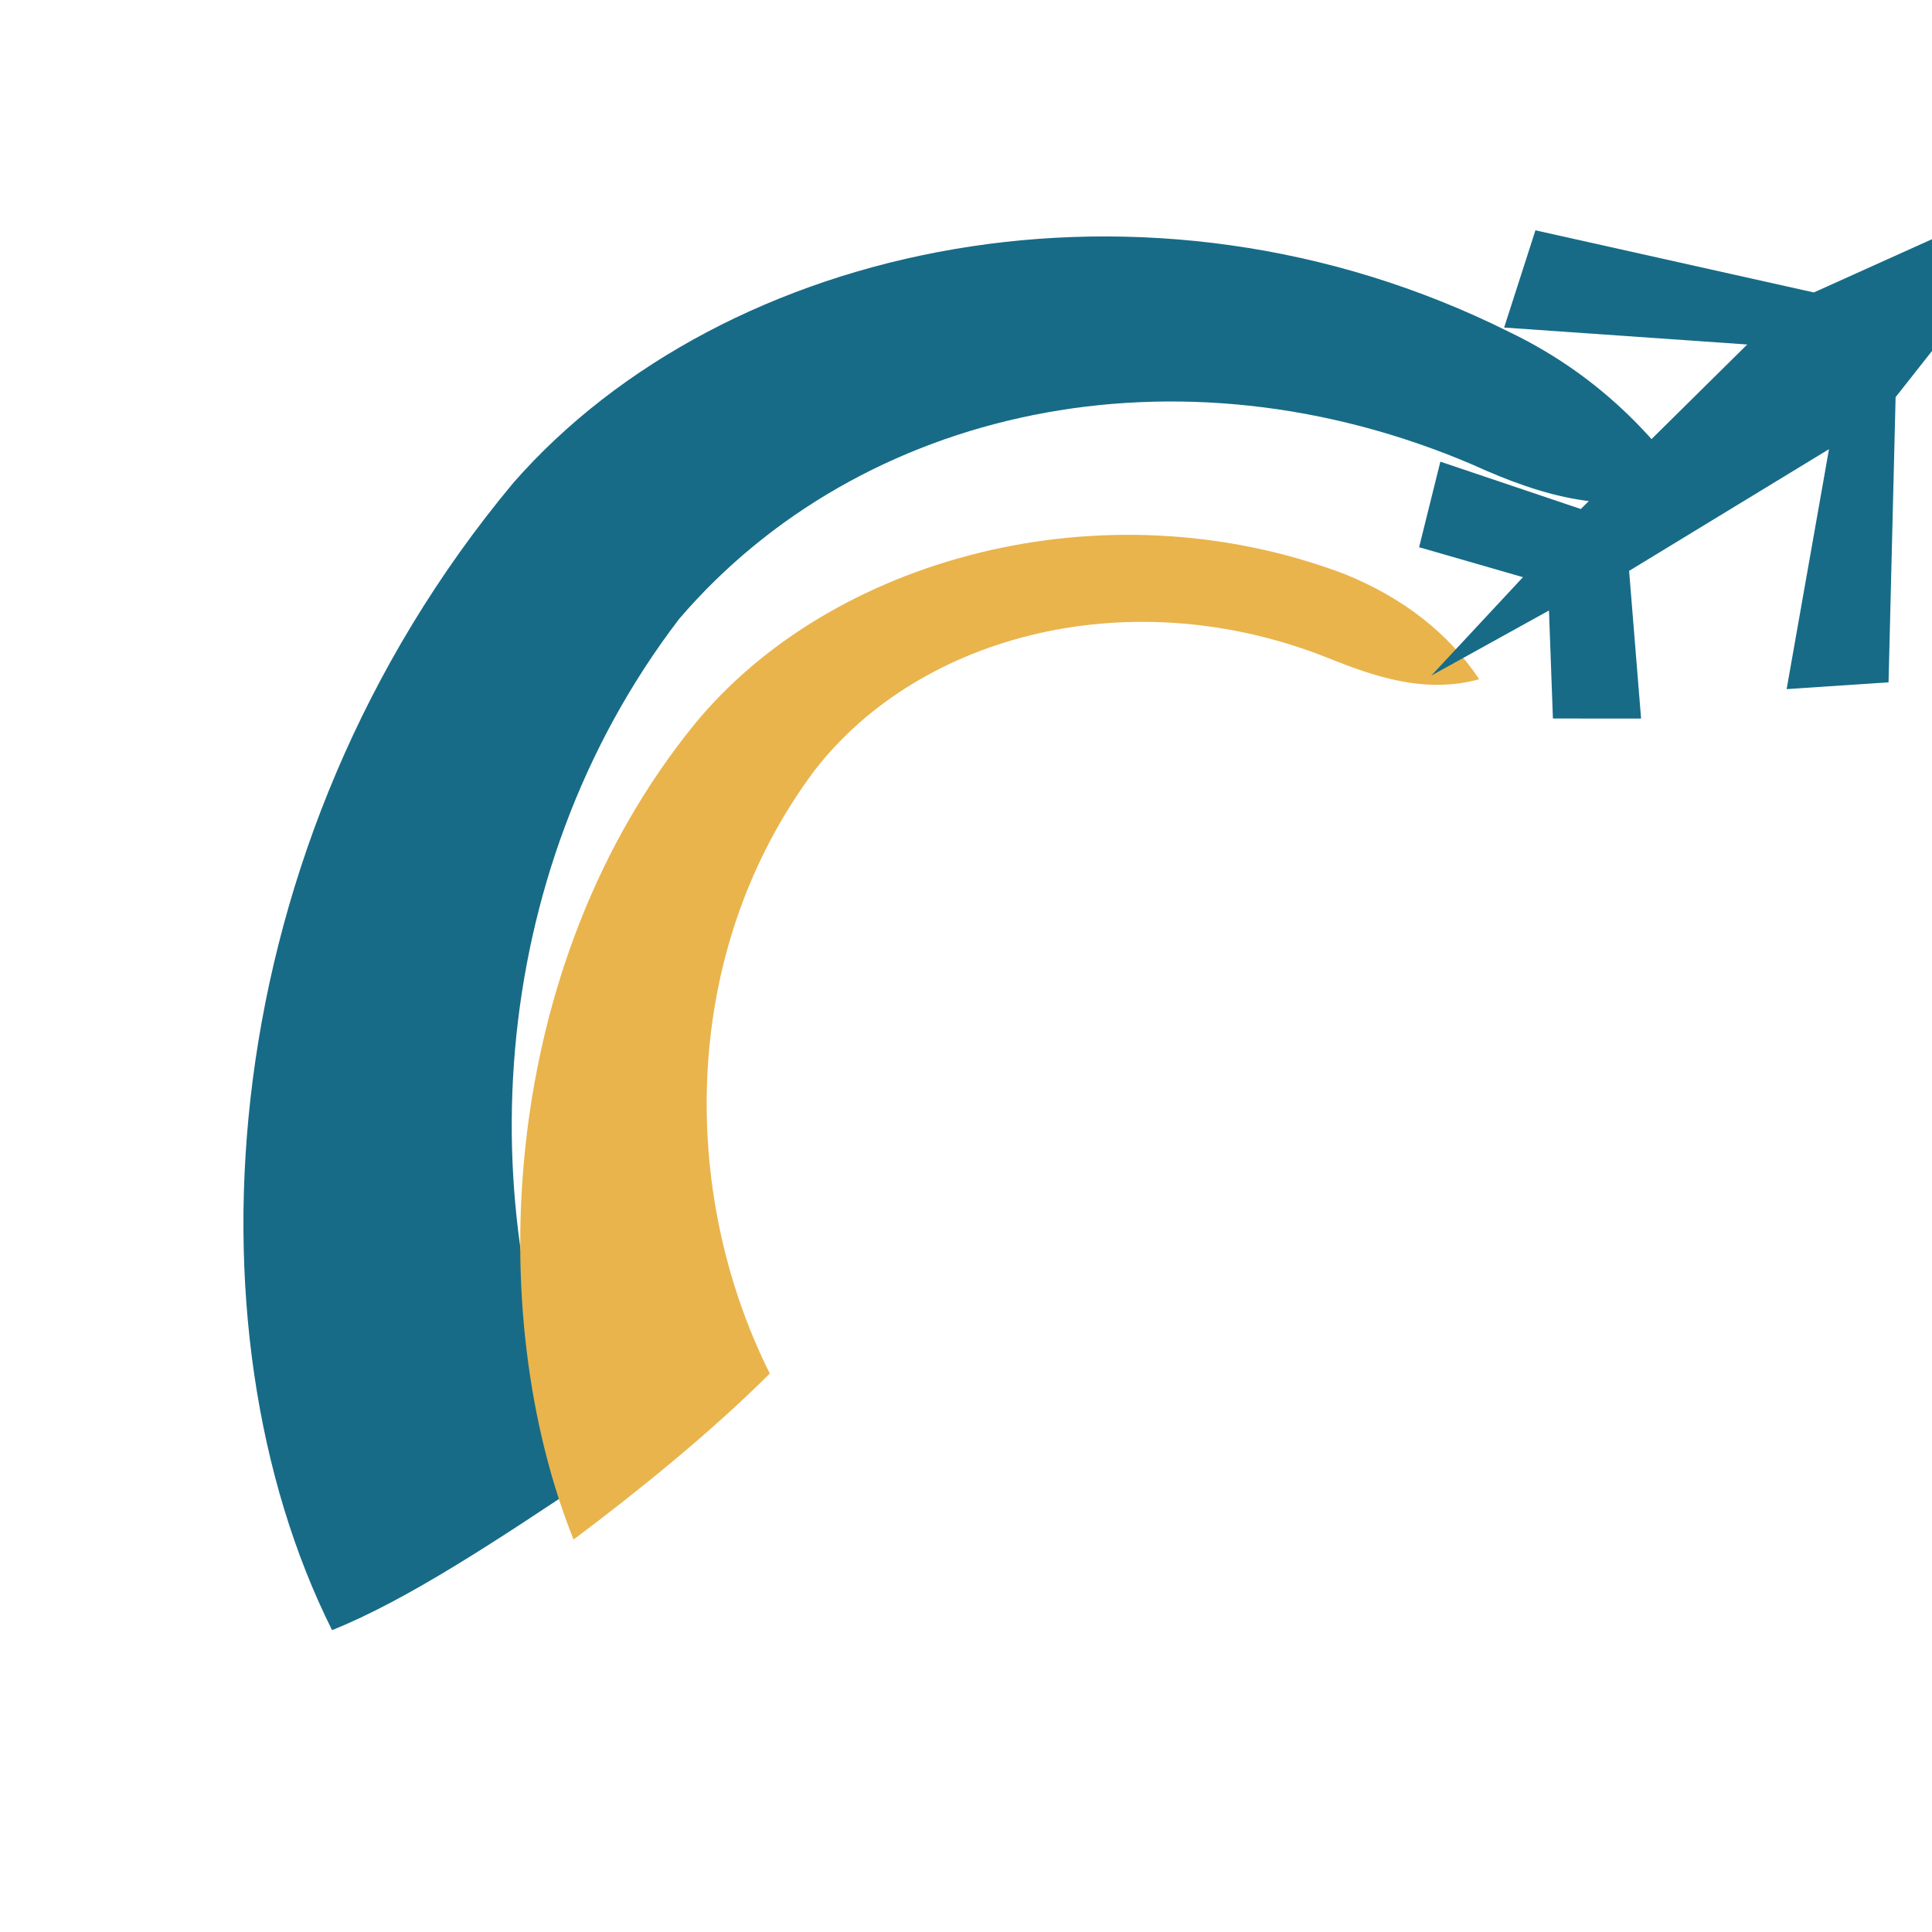
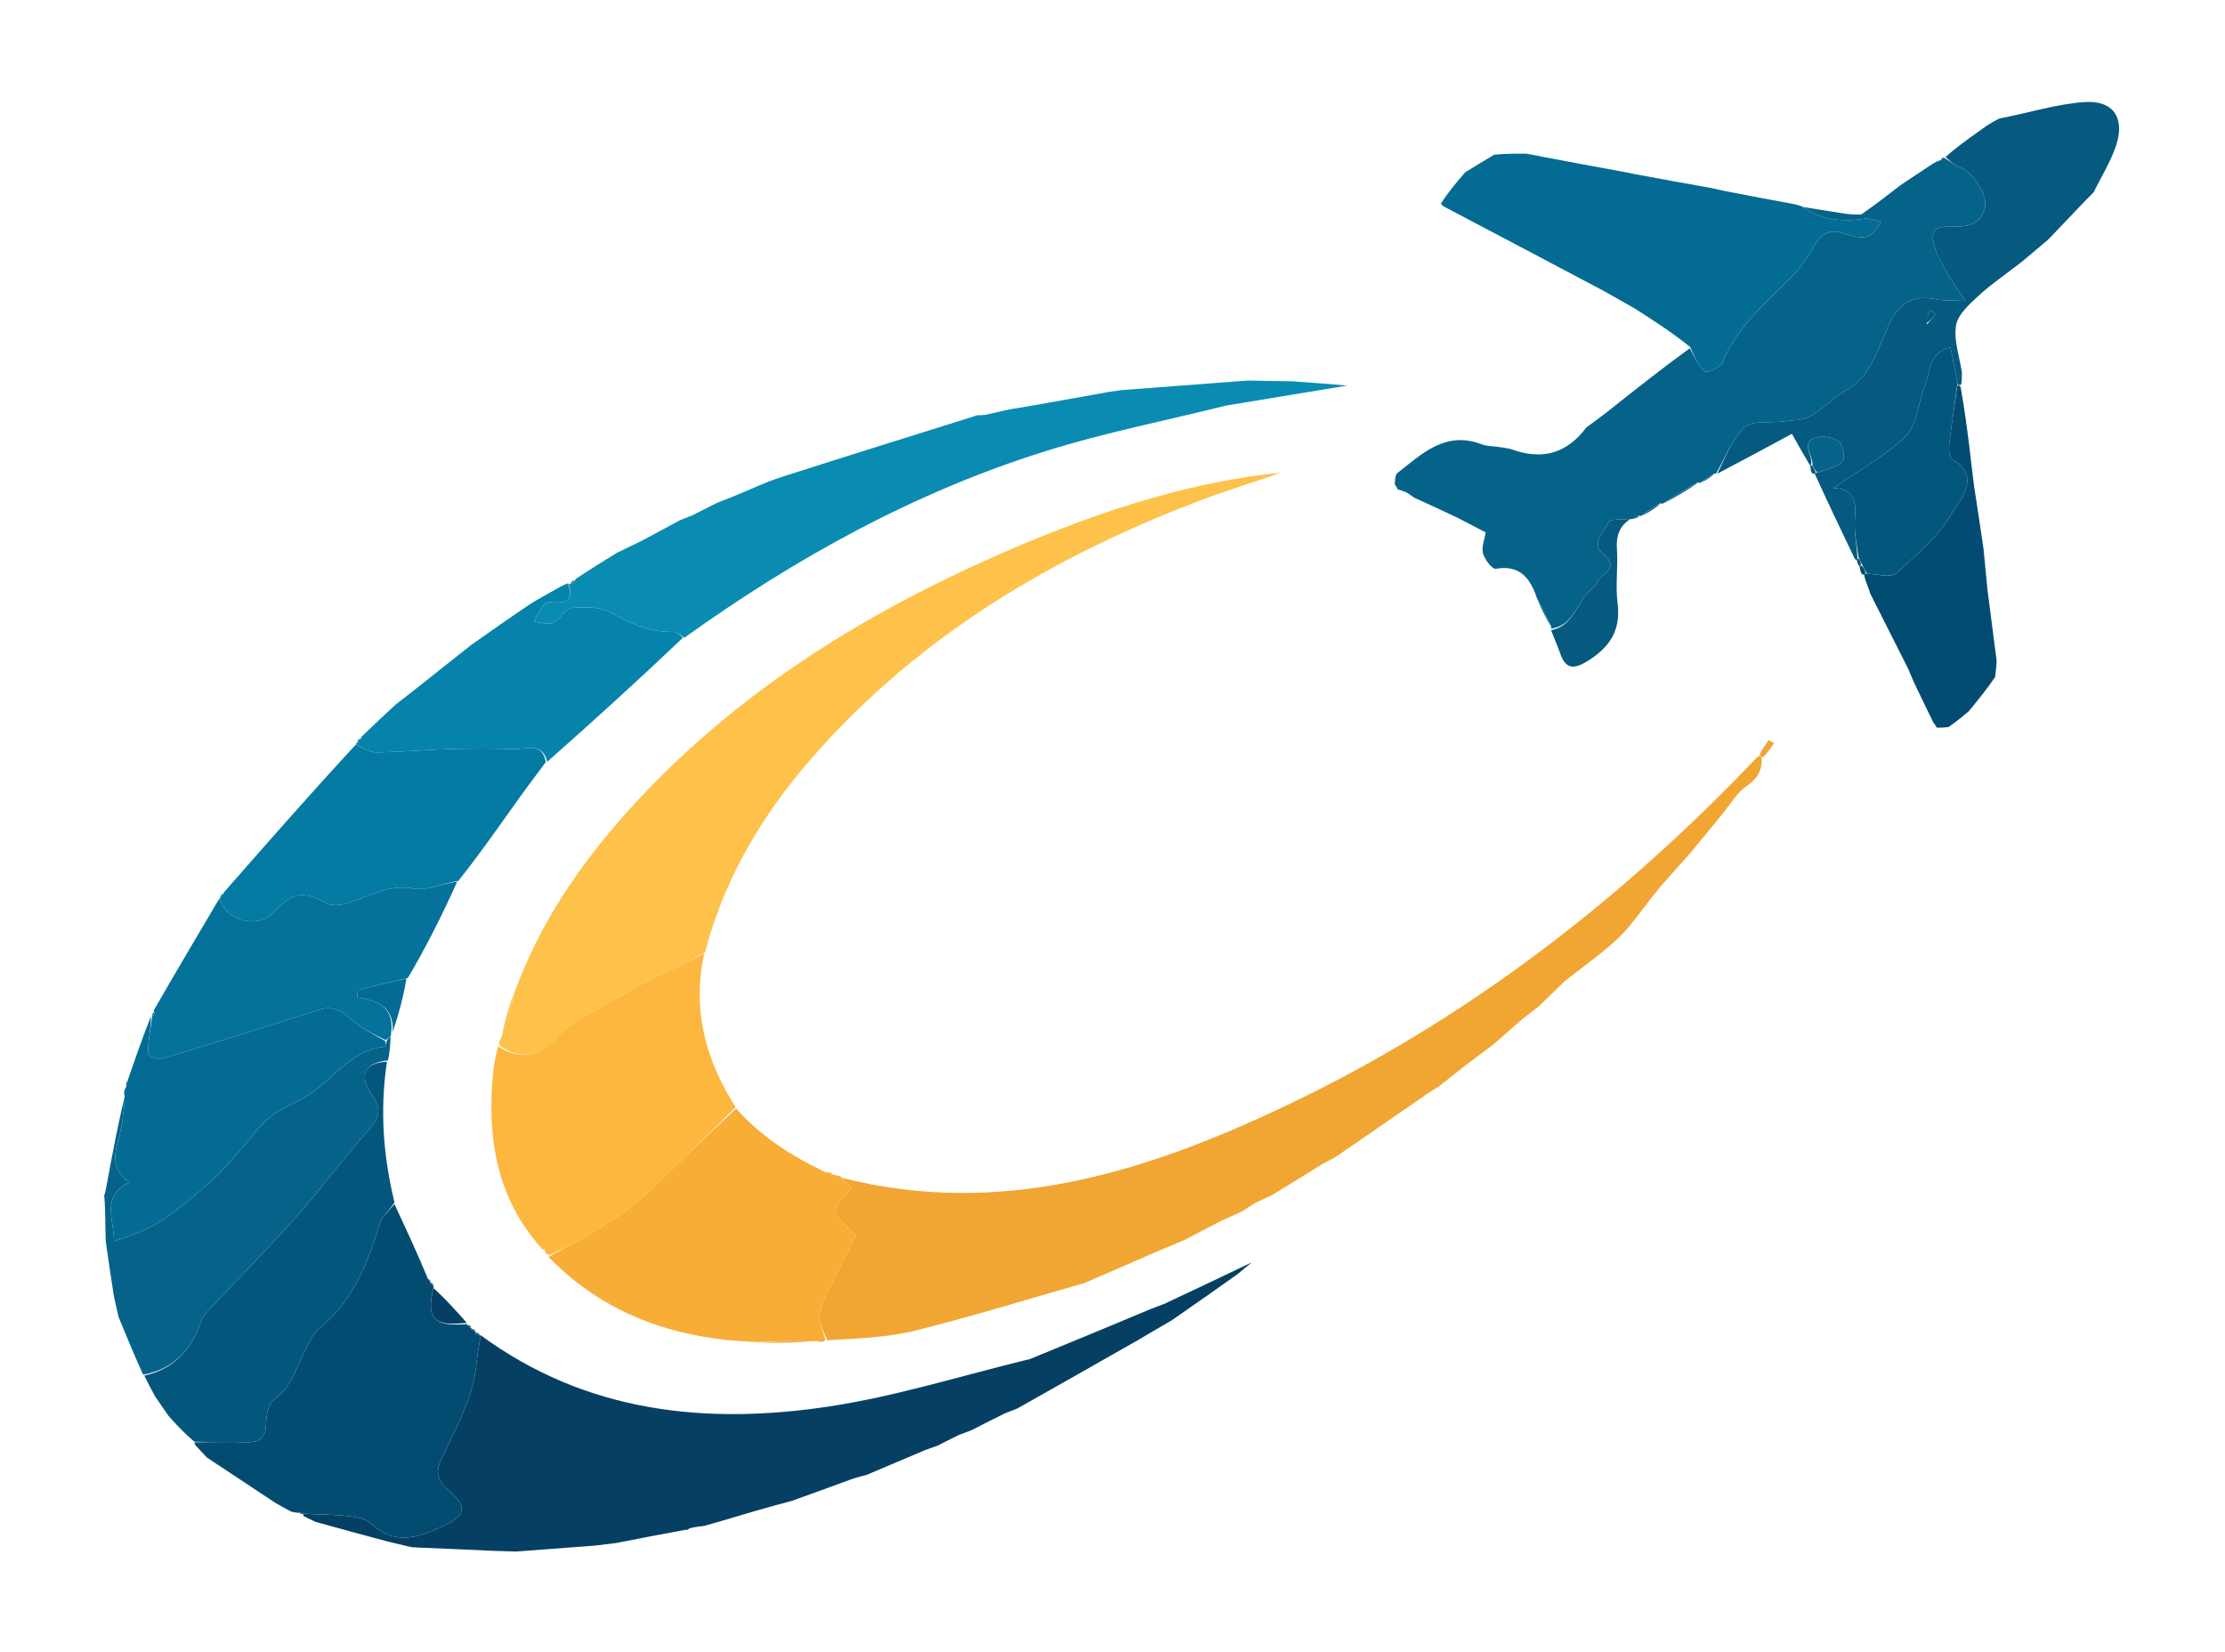
- <svg xmlns="http://www.w3.org/2000/svg" viewBox="0 0 64 64" fill="none" role="img" aria-label="Waypoint">
-   <path fill="#176B87" d="M 11 54 C 6 44, 7 28, 17 16 C 24 8, 38 5, 50 11 C 52.5 12.2, 54.5 14, 56 16.2 C 53.5 17.2, 51 16.4, 48.8 15.4 C 39 11.2, 28.5 13.5, 22.5 20.5 C 16 29, 15.5 40.5, 19.5 49 C 16.5 51, 13.5 53, 11 54 Z" />
-   <path fill="#E9B44C" d="M 19 51 C 16 43.5, 16.5 32, 23 24 C 27.5 18.5, 36.5 16, 44.5 19 C 46.5 19.8, 48 21, 49 22.5 C 47.2 23, 45.5 22.4, 44 21.8 C 37.5 19.2, 30.5 21, 27 25.5 C 22.5 31.5, 22.5 39.5, 25.5 45.5 C 23.5 47.5, 21 49.5, 19 51 Z" />
-   <g transform="translate(57.5 14.5) rotate(-38)">
-     <path fill="#176B87" d="M14 0 L5 2.2 L-1 9.5 L-3.8 7.6 L2.2 2.2 L-5.5 1.3 L-8.2 5.4 L-10.5 3.6 L-8.4 0.7 L-12.8 0 L-8.4 -0.7 L-10.5 -3.6 L-8.2 -5.4 L-5.5 -1.3 L2.2 -2.2 L-3.8 -7.6 L-1 -9.5 L5 -2.2 Z" />
-   </g>
+ <svg xmlns="http://www.w3.org/2000/svg" viewBox="60.424 95.820 532.619 395.368" width="532.619" height="395.368" role="img" aria-label="Waypoint mark">
+   <path fill="#F1A633" opacity="1" d="M343.912,392.637 C342.147,393.385 340.382,394.133 337.972,395.132 C331.547,397.899 325.767,400.415 319.987,402.932 C306.484,406.775 293.06,410.941 279.441,414.323 C272.782,415.977 265.76,416.172 258.445,416.619 C257.474,414.241 256.237,412.12 256.609,410.335 C257.227,407.374 258.791,404.587 260.118,401.805 C261.796,398.289 263.636,394.852 265.314,391.562 C263.624,389.703 261.01,388.007 260.456,385.796 C260.097,384.365 262.753,382.179 264.217,380.107 C263.783,379.643 262.905,378.703 262.027,377.763 C300.039,387.401 334.824,376.379 368.503,360.351 C411.395,339.938 448.434,311.394 481.312,276.787 C481.866,276.887 481.992,277.004 482.117,277.12 C482.325,280.195 481.11,282.222 478.435,284.031 C476.233,285.522 474.792,288.139 472.629,290.76 C469.847,294.181 467.449,297.098 465.051,300.015 C462.94,302.379 460.828,304.742 458.316,307.547 C457.378,308.663 456.841,309.338 456.304,310.013 C453.488,313.504 450.991,317.33 447.772,320.4 C443.937,324.057 439.483,327.064 434.847,330.803 C432.545,333.055 430.693,334.857 428.841,336.659 C427.65,337.558 426.459,338.458 424.811,339.768 C422.206,342.054 420.058,343.93 417.911,345.806 C415.757,347.427 413.604,349.048 410.945,351.034 C408.564,352.901 406.689,354.403 404.813,355.904 C404.11,356.322 403.408,356.741 402.221,357.531 C394.45,362.913 387.163,367.925 379.876,372.936 C379.092,373.314 378.307,373.693 377.009,374.426 C372.646,377.146 368.797,379.512 364.948,381.879 C363.763,382.409 362.577,382.94 360.866,383.769 C359.42,384.665 358.501,385.261 357.582,385.858 C356.222,386.477 354.862,387.097 352.911,387.974 C349.518,389.701 346.715,391.169 343.912,392.637 z" />
+   <path fill="#054064" opacity="1" d="M207.994,465.137 C206.55,465.32 205.106,465.503 202.882,465.767 C196.065,466.295 190.029,466.741 183.993,467.188 C182.605,467.141 181.217,467.093 178.962,467.038 C171.728,466.742 165.361,466.454 158.993,466.165 C157.257,465.741 155.521,465.317 153.064,464.752 C146.894,463.106 141.444,461.602 135.995,460.099 C135.233,459.746 134.471,459.393 133.321,458.821 C132.934,458.603 132.832,458.23 133.258,458.165 C138.001,458.403 142.394,458.32 146.602,459.163 C148.806,459.605 150.548,461.987 152.74,462.938 C157.341,464.935 161.436,463.363 165.898,461.388 C171.671,458.833 172.737,456.665 167.804,452.521 C165.098,450.248 164.652,448.19 165.969,445.317 C169.422,437.783 173.743,430.579 174.499,422.045 C174.696,419.827 175.161,417.633 175.503,415.429 C200.726,433.946 229.37,436.95 259.043,432.442 C275.007,430.016 290.591,425.09 307.042,421.095 C317.166,416.96 326.595,413.022 336.023,409.084 C336.83,408.775 337.637,408.466 339.062,407.934 C346.472,404.47 353.263,401.228 360.055,397.987 C359.103,398.764 358.152,399.54 356.756,400.729 C351.186,404.705 346.061,408.269 340.936,411.832 C338.389,413.309 335.841,414.786 332.764,416.619 C322.816,422.297 313.398,427.617 303.979,432.936 C303.174,433.255 302.369,433.574 300.954,434.132 C297.895,435.628 295.445,436.884 292.996,438.141 C292.189,438.438 291.383,438.736 289.987,439.271 C287.914,440.276 286.429,441.044 284.945,441.812 C284.131,442.097 283.316,442.383 281.888,442.905 C276.776,445.057 272.277,446.973 267.779,448.888 C266.974,449.071 266.169,449.253 264.787,449.692 C259.472,451.651 254.735,453.353 249.998,455.055 C247.109,455.829 244.219,456.604 240.734,457.616 C236.43,458.923 232.722,459.991 229.014,461.059 C228.155,461.146 227.295,461.234 225.974,461.511 C225.289,461.709 225.142,461.819 225.07,462.031 C225.07,462.031 225.037,461.991 224.617,461.974 C218.797,463.018 213.396,464.078 207.994,465.137 z" />
+   <path fill="#05638A" opacity="1" d="M515.364,140.147 C517.749,138.55 520.135,136.953 523.028,135.042 C524.022,134.482 524.507,134.236 525.115,134.153 C525.328,134.062 525.418,133.808 525.519,133.539 C525.53,133.522 525.524,133.483 525.9,133.645 C527.383,134.505 528.412,135.411 529.611,135.863 C532.75,137.047 536.336,142.47 535.565,145.568 C534.557,149.619 531.462,150.146 527.783,150.065 C523.05,149.962 522.249,151.24 523.883,155.87 C524.589,157.872 525.732,159.736 526.809,161.586 C527.838,163.355 529.039,165.023 530.898,167.852 C527.764,167.699 525.866,167.83 524.062,167.477 C518.311,166.353 515.123,168.203 512.678,173.363 C509.96,179.101 508.61,185.745 502.273,189.286 C499.278,190.96 496.901,193.742 493.902,195.405 C492.044,196.435 489.551,196.369 487.328,196.681 C484.172,197.124 479.964,196.344 478.074,198.098 C474.972,200.977 473.371,205.473 471.137,209.287 C471.137,209.287 471.114,209.157 470.81,209.142 C469.433,209.907 468.36,210.689 467.287,211.471 C467.287,211.471 467.227,211.329 466.919,211.264 C463.845,212.951 461.077,214.702 458.31,216.453 C458.31,216.453 458.207,216.314 457.917,216.254 C456.156,217.252 454.684,218.309 453.213,219.366 C453.213,219.366 453.162,219.245 452.89,219.198 C452.092,219.481 451.566,219.811 451.039,220.141 C451.039,220.141 451.033,220.058 450.699,220.008 C448.658,220.209 445.744,220.025 445.467,220.792 C444.593,223.214 440.9,225.653 444.391,228.602 C446.756,230.599 446.182,232.022 444.024,233.672 C443.021,234.439 442.549,235.892 441.555,236.679 C437.925,239.552 437.382,245.6 431.66,246.287 C431.66,246.287 431.669,246.149 431.777,245.827 C430.707,243.342 429.529,241.177 428.351,239.013 C426.747,234.312 424.37,230.936 418.464,231.963 C417.639,232.106 415.851,229.76 415.429,228.3 C415.016,226.869 415.778,225.098 416.059,223.244 C413.901,222.134 411.859,221.084 409.253,219.712 C405.463,217.914 402.239,216.437 399.014,214.96 C398.546,214.634 398.078,214.308 397.159,213.703 C396.144,213.267 395.58,213.11 395.017,212.954 C394.907,212.654 394.732,212.4 394.307,211.721 C394.384,210.498 394.415,209.45 394.943,209.035 C400.855,204.393 406.484,198.841 415.15,202.181 C416.337,202.639 417.719,202.593 419.01,202.781 C419.755,202.885 420.5,202.988 421.945,203.259 C429.885,206.223 435.643,204.129 440.208,198.102 C441.661,197.041 443.113,195.981 445.035,194.513 C451.977,188.989 458.45,183.872 464.948,179.164 C466.112,181.347 466.963,183.504 468.542,184.7 C469.134,185.149 472.303,183.725 472.789,182.538 C476.234,174.129 482.889,168.462 489.083,162.335 C491.103,160.337 492.853,157.941 494.23,155.452 C495.951,152.343 497.753,150.337 501.692,151.691 C503.523,152.32 505.699,152.869 507.472,152.437 C508.789,152.117 509.707,150.159 510.803,148.931 C509.46,148.658 508.065,148.006 506.781,148.179 C501.523,148.888 496.52,148.662 492.062,145.363 C492.789,145.482 493.515,145.601 494.974,145.835 C497.475,146.232 499.243,146.514 501.012,146.795 C502.427,147.013 503.842,147.231 505.965,147.165 C509.57,144.636 512.467,142.391 515.364,140.147 z" />
+   <path fill="#FEC149" opacity="1" d="M179.882,345.944 C179.91,345.5 179.938,345.057 180.418,344.223 C181.834,340.182 182.797,336.531 183.761,332.879 C189.603,317.048 198.834,303.325 209.977,290.798 C235.042,262.618 266.196,243.102 300.371,228.18 C326.768,216.654 347.913,210.851 367.172,208.953 C360.271,211.314 353.286,213.457 346.483,216.074 C315.085,228.156 286.398,244.661 262.6,268.792 C247.332,284.275 234.981,301.642 229.218,323.723 C226.148,325.477 223.624,326.778 221.067,328.011 C219.603,328.717 218.018,329.192 216.602,329.977 C210.759,333.219 204.913,336.461 199.169,339.873 C197.102,341.101 194.988,342.531 193.471,344.35 C189.813,348.738 184.471,349.521 179.882,345.944 z" />
+   <path fill="#0A8CB2" opacity="1" d="M302.008,193.817 C303.439,193.569 304.87,193.322 307.049,192.979 C313.912,191.781 320.027,190.678 326.142,189.575 C326.867,189.471 327.592,189.367 329.103,189.18 C339.594,188.368 349.299,187.64 359.003,186.912 C362.367,186.969 365.731,187.027 369.976,187.098 C374.588,187.419 378.32,187.726 382.954,188.107 C372.585,189.817 363.279,191.351 353.972,192.886 C339.529,196.48 324.866,199.37 310.689,203.81 C279.37,213.616 250.976,229.302 224.239,248.474 C223.112,247.738 222.415,247.048 221.737,247.067 C216.217,247.216 211.544,245.212 206.786,242.516 C204.19,241.044 200.435,241.061 197.29,241.35 C195.71,241.495 194.505,244.159 192.791,244.916 C191.539,245.468 189.733,244.766 188.173,244.624 C189.03,243.178 189.755,241.622 190.815,240.344 C191.196,239.885 192.391,239.976 193.204,240.022 C196.861,240.229 197.668,238.587 196.416,235.448 C196.546,235.457 196.69,235.674 197.023,235.64 C197.629,235.259 197.902,234.911 198.353,234.309 C201.701,232.091 204.871,230.127 208.041,228.164 C209.878,227.275 211.715,226.387 214.13,225.214 C217.521,223.409 220.333,221.889 223.146,220.369 C223.945,220.058 224.744,219.747 226.112,219.186 C228.475,218.017 230.268,217.097 232.061,216.178 C233.241,215.726 234.421,215.274 236.215,214.539 C240.371,212.826 243.841,211.17 247.469,210.006 C263.093,204.993 278.764,200.125 294.417,195.204 C294.781,195.215 295.145,195.226 296.141,195.138 C298.517,194.631 300.263,194.224 302.008,193.817 z" />
+   <path fill="#034C71" opacity="1" d="M175.498,415.445 C175.161,417.633 174.696,419.827 174.499,422.045 C173.743,430.579 169.422,437.783 165.969,445.317 C164.652,448.19 165.098,450.248 167.804,452.521 C172.737,456.665 171.671,458.833 165.898,461.388 C161.436,463.363 157.341,464.935 152.74,462.938 C150.548,461.987 148.806,459.605 146.602,459.163 C142.394,458.32 138.001,458.403 133.277,458.14 C132.87,458.178 132.867,458.239 132.846,458.044 C132.549,457.87 132.272,457.89 131.681,457.913 C130.956,457.825 130.547,457.734 130.138,457.644 C129.076,457.072 128.014,456.5 126.439,455.603 C120.589,451.74 115.254,448.202 109.918,444.664 C109.171,443.85 108.424,443.037 107.323,441.864 C106.97,441.504 106.856,441.041 107.289,441.03 C111.647,441.013 115.574,440.906 119.494,441.031 C122.6,441.13 123.99,440.003 124.101,436.725 C124.17,434.699 124.622,431.822 125.984,430.861 C130.53,427.652 131.475,422.508 133.927,418.184 C134.74,416.752 135.363,415.009 136.577,414.04 C144.811,407.463 148.42,398.316 151.359,388.667 C151.889,386.926 153.65,385.56 154.843,384.022 C157.524,389.78 160.206,395.539 162.8,401.763 C162.954,402.29 163.196,402.352 163.438,402.414 C163.438,402.414 163.408,402.492 163.396,402.82 C163.699,403.364 164.014,403.579 164.329,403.794 C164.329,403.794 164.213,403.828 164.153,404.172 C162.407,411.482 164.302,413.388 172.278,412.747 C172.278,412.747 172.177,412.808 172.249,413.038 C172.658,413.431 172.995,413.594 173.332,413.758 C173.332,413.758 173.188,413.802 173.265,414.026 C173.693,414.391 174.045,414.533 174.396,414.674 C174.396,414.674 174.249,414.731 174.312,414.966 C174.739,415.289 175.103,415.378 175.466,415.467 C175.466,415.467 175.494,415.462 175.498,415.445 z" />
+   <path fill="#FDB73F" opacity="1" d="M179.654,346.265 C184.471,349.521 189.813,348.738 193.471,344.35 C194.988,342.531 197.102,341.101 199.169,339.873 C204.913,336.461 210.759,333.219 216.602,329.977 C218.018,329.192 219.603,328.717 221.067,328.011 C223.624,326.778 226.148,325.477 229.013,324.004 C226.107,337.142 229.103,349.224 236.525,360.833 C230.251,367.121 224.191,372.972 218.081,378.77 C215.779,380.954 213.505,383.211 210.962,385.085 C207.672,387.51 204.194,389.703 200.667,391.775 C197.768,393.477 194.68,394.856 191.676,396.379 C191.676,396.379 191.681,396.264 191.693,395.976 C191.388,395.513 191.071,395.338 190.753,395.163 C190.753,395.163 190.841,395.081 190.754,394.85 C190.308,394.445 189.95,394.271 189.591,394.096 C179.102,382.015 176.986,367.691 178.471,352.422 C178.662,350.464 179.102,348.53 179.654,346.265 z" />
+   <path fill="#F8AD37" opacity="1" d="M191.753,396.694 C194.68,394.856 197.768,393.477 200.667,391.775 C204.194,389.703 207.672,387.51 210.962,385.085 C213.505,383.211 215.779,380.954 218.081,378.77 C224.191,372.972 230.251,367.121 236.646,361.154 C242.478,367.737 249.551,372.311 257.74,376.278 C258.725,376.819 259.363,376.906 260.001,376.993 C260.552,377.107 261.102,377.22 261.84,377.548 C262.905,378.703 263.783,379.643 264.217,380.107 C262.753,382.179 260.097,384.365 260.456,385.796 C261.01,388.007 263.624,389.703 265.314,391.562 C263.636,394.852 261.796,398.289 260.118,401.805 C258.791,404.587 257.227,407.374 256.609,410.335 C256.237,412.12 257.474,414.241 257.995,416.582 C257.568,417.03 257.132,417.106 256.085,416.82 C250.975,416.658 246.476,416.858 241.977,417.058 C222.834,416.447 205.64,410.962 191.753,396.694 z" />
+   <path fill="#046C94" opacity="1" d="M491.823,145.238 C496.52,148.662 501.523,148.888 506.781,148.179 C508.065,148.006 509.46,148.658 510.803,148.931 C509.707,150.159 508.789,152.117 507.472,152.437 C505.699,152.869 503.523,152.32 501.692,151.691 C497.753,150.337 495.951,152.343 494.23,155.452 C492.853,157.941 491.103,160.337 489.083,162.335 C482.889,168.462 476.234,174.129 472.789,182.538 C472.303,183.725 469.134,185.149 468.542,184.7 C466.963,183.504 466.112,181.347 465.036,178.893 C460.646,175.359 456.192,172.504 451.738,169.649 C449.432,168.356 447.126,167.063 444.238,165.412 C431.099,158.441 418.542,151.829 405.985,145.216 C405.985,145.216 405.642,144.963 405.346,144.569 C407.082,141.808 409.115,139.442 411.147,137.076 C413.246,135.771 415.346,134.465 418.094,132.853 C421.103,132.568 423.462,132.589 425.821,132.61 C426.968,132.808 428.115,133.006 429.919,133.39 C436.39,134.637 442.203,135.698 448.016,136.758 C448.987,136.925 449.957,137.092 451.605,137.465 C458.192,138.716 464.102,139.761 470.013,140.806 C470.915,140.998 471.818,141.19 473.397,141.562 C479.389,142.728 484.704,143.715 490.019,144.701 C490.541,144.838 491.062,144.975 491.823,145.238 z" />
+   <path fill="#06597F" opacity="1" d="M471.493,209.208 C473.371,205.473 474.972,200.977 478.074,198.098 C479.964,196.344 484.172,197.124 487.328,196.681 C489.551,196.369 492.044,196.435 493.902,195.405 C496.901,193.742 499.278,190.96 502.273,189.286 C508.61,185.745 509.96,179.101 512.678,173.363 C515.123,168.203 518.311,166.353 524.062,167.477 C525.866,167.83 527.764,167.699 530.898,167.852 C529.039,165.023 527.838,163.355 526.809,161.586 C525.732,159.736 524.589,157.872 523.883,155.87 C522.249,151.24 523.05,149.962 527.783,150.065 C531.462,150.146 534.557,149.619 535.565,145.568 C536.336,142.47 532.75,137.047 529.611,135.863 C528.412,135.411 527.383,134.505 526.139,133.41 C528.77,131.051 531.537,129.089 534.305,127.127 C535.662,126.139 537.02,125.152 539.065,124.17 C546.344,122.793 552.888,120.661 559.539,120.241 C566.219,119.82 569.042,123.949 567.092,130.265 C565.846,134.298 563.478,137.984 561.613,141.826 C561.099,142.33 560.585,142.834 559.701,143.754 C556.449,147.181 553.567,150.192 550.685,153.204 C548.714,154.86 546.742,156.516 544.277,158.585 C540.518,161.51 537.059,163.815 534.05,166.603 C531.85,168.64 529.071,171.128 528.653,173.75 C528.081,177.334 529.506,181.237 530.075,185.003 C530.056,185.448 530.037,185.894 530.02,186.918 C529.967,187.666 529.912,187.835 529.644,188.003 C529.429,188.002 529,188.001 528.991,187.593 C528.445,184.526 527.908,181.866 527.312,178.912 C521.91,180.369 522.506,185.105 521.118,188.466 C519.502,192.381 519.326,197.534 516.612,200.211 C511.747,205.009 505.451,208.356 499.318,212.612 C503.933,212.842 504.859,215.51 504.468,219.583 C504.168,222.701 504.846,225.913 505.064,229.318 C505.039,229.552 504.986,230.02 504.986,230.02 C504.986,230.02 504.582,229.827 504.335,229.401 C500.974,222.409 497.861,215.843 494.823,209.193 C494.899,209.109 495.054,208.944 495.458,208.961 C497.8,208.116 500.163,207.654 501.5,206.23 C502.199,205.485 501.654,202.395 500.659,201.541 C499.454,200.504 497.026,200.091 495.4,200.498 C491.073,201.581 494.553,204.785 493.966,207.036 C493.883,207.104 493.72,207.242 493.72,207.242 C492.976,205.967 492.226,204.697 491.492,203.417 C490.836,202.277 490.198,201.127 489.369,199.656 C483.446,202.858 477.647,205.993 471.493,209.208 M521.638,173.507 C522.391,172.66 523.145,171.812 523.899,170.964 C523.426,170.68 522.954,170.395 522.481,170.111 C522.062,171.08 521.642,172.05 521.638,173.507 z" />
+   <path fill="#057AA2" opacity="1" d="M191.088,278.209 C188.718,281.415 186.3,284.587 183.989,287.835 C179.511,294.124 175.093,300.455 170.14,306.666 C166.214,307.287 162.592,309.105 159.427,308.507 C152.966,307.286 148.055,310.929 142.439,312.266 C141.283,312.542 139.757,312.625 138.786,312.093 C133.031,308.944 130.539,309.282 125.85,314.235 C122.085,318.214 114.606,316.295 112.936,310.94 C112.954,310.963 112.897,310.967 113.16,310.812 C113.573,310.288 113.724,309.918 114.107,309.31 C124.684,297.267 135.029,285.461 145.596,274.044 C147.431,274.954 149.052,275.943 150.656,275.916 C156.57,275.817 162.476,275.278 168.391,275.104 C173.43,274.955 178.482,274.947 183.518,275.136 C186.318,275.241 190.169,273.281 191.088,278.209 z" />
+   <path fill="#05638A" opacity="1" d="M153.934,343.997 C153.831,345.869 153.728,347.741 153.31,349.631 C147.664,350.155 146.248,353.272 149.434,357.869 C151.364,360.654 151.729,362.785 149.153,365.686 C142.97,372.648 137.433,380.183 131.258,387.151 C124.515,394.761 117.339,401.986 110.375,409.401 C109.71,410.11 108.975,410.898 108.676,411.785 C106.382,418.596 102.301,423.499 94.681,424.852 C92.528,420.086 90.655,415.539 88.782,410.992 C88.465,409.561 88.148,408.129 87.67,405.971 C86.92,401.158 86.332,397.072 85.744,392.987 C85.68,390.615 85.615,388.243 85.566,385.084 C85.511,383.524 85.441,382.75 85.371,381.976 C85.516,381.548 85.661,381.121 85.877,379.922 C87.3,372.1 88.652,365.049 90.279,358.235 C90.242,360.552 89.905,362.629 89.625,364.713 C88.978,369.523 85.467,374.565 91.424,378.84 C84.424,382.238 87.778,387.704 87.705,392.907 C91.989,391.599 95.947,390.089 99.381,387.794 C103.581,384.987 107.468,381.662 111.251,378.293 C113.772,376.046 115.889,373.342 118.164,370.823 C120.553,368.178 122.616,365.13 125.372,362.956 C128.182,360.74 131.843,359.637 134.808,357.58 C140.557,353.592 144.724,347.158 152.514,346.342 C152.718,346.321 152.834,345.461 153.091,344.778 C153.377,344.293 153.624,344.104 153.934,343.997 z" />
+   <path fill="#03577D" opacity="1" d="M94.96,425.071 C102.301,423.499 106.382,418.596 108.676,411.785 C108.975,410.898 109.71,410.11 110.375,409.401 C117.339,401.986 124.515,394.761 131.258,387.151 C137.433,380.183 142.97,372.648 149.153,365.686 C151.729,362.785 151.364,360.654 149.434,357.869 C146.248,353.272 147.664,350.155 153.052,349.942 C151.341,361.358 152.115,372.345 154.86,383.623 C153.65,385.56 151.889,386.926 151.359,388.667 C148.42,398.316 144.811,407.463 136.577,414.04 C135.363,415.009 134.74,416.752 133.927,418.184 C131.475,422.508 130.53,427.652 125.984,430.861 C124.622,431.822 124.17,434.699 124.101,436.725 C123.99,440.003 122.6,441.13 119.494,441.031 C115.574,440.906 111.647,441.013 106.985,440.912 C104.421,438.778 102.594,436.752 100.767,434.725 C99.817,433.335 98.866,431.945 97.537,430.032 C96.426,428.029 95.693,426.55 94.96,425.071 z" />
+   <path fill="#04729B" opacity="1" d="M153.978,343.783 C153.624,344.104 153.377,344.293 152.722,344.776 C149.558,343.215 146.603,341.729 144.243,339.588 C141.92,337.48 139.873,336.528 136.705,337.551 C124.39,341.528 112.018,345.335 99.631,349.083 C98.614,349.391 97.083,349.104 96.24,348.484 C95.712,348.096 95.888,346.552 95.986,345.55 C96.204,343.306 96.57,341.077 96.893,338.894 C96.91,338.946 96.815,338.891 97.001,338.868 C97.29,338.777 97.49,338.675 97.48,338.646 C97.405,338.43 97.289,338.229 97.224,337.677 C102.482,328.527 107.7,319.722 112.918,310.917 C114.606,316.295 122.085,318.214 125.85,314.235 C130.539,309.282 133.031,308.944 138.786,312.093 C139.757,312.625 141.283,312.542 142.439,312.266 C148.055,310.929 152.966,307.286 159.427,308.507 C162.592,309.105 166.214,307.287 169.859,306.861 C166.328,314.707 162.567,322.257 158.051,329.913 C153.55,330.938 149.805,331.856 146.06,332.774 C146.028,333.38 145.995,333.987 145.963,334.593 C151.327,335.194 154.86,337.334 154.043,343.13 C154.043,343.13 154.021,343.568 153.978,343.783 z" />
+   <path fill="#0683AB" opacity="1" d="M191.433,278.148 C190.169,273.281 186.318,275.241 183.518,275.136 C178.482,274.947 173.43,274.955 168.391,275.104 C162.476,275.278 156.57,275.817 150.656,275.916 C149.052,275.943 147.431,274.954 145.674,274.042 C145.529,273.653 145.636,273.765 145.971,273.673 C146.495,273.173 146.684,272.765 147.041,272.084 C149.862,269.35 152.517,266.89 155.171,264.429 C156.259,263.594 157.347,262.758 158.92,261.515 C164.039,257.447 168.674,253.786 173.309,250.125 C177.849,246.965 182.351,243.746 186.947,240.67 C189.093,239.234 191.423,238.074 194.176,236.471 C195.217,235.915 195.751,235.678 196.286,235.44 C197.668,238.587 196.861,240.229 193.204,240.022 C192.391,239.976 191.196,239.885 190.815,240.344 C189.755,241.622 189.03,243.178 188.173,244.624 C189.733,244.766 191.539,245.468 192.791,244.916 C194.505,244.159 195.71,241.495 197.29,241.35 C200.435,241.061 204.19,241.044 206.786,242.516 C211.544,245.212 216.217,247.216 221.737,247.067 C222.415,247.048 223.112,247.738 223.897,248.472 C213.256,258.592 202.517,268.339 191.433,278.148 z" />
+   <path fill="#034C71" opacity="1" d="M529,188.001 C529,188.001 529.429,188.002 529.755,188.444 C530.683,193.602 531.284,198.317 531.885,203.033 C532.191,205.776 532.497,208.519 532.96,212.043 C533.815,217.552 534.515,222.282 535.214,227.011 C535.521,230.174 535.828,233.337 536.224,237.326 C537.002,243.44 537.693,248.729 538.384,254.018 C538.313,255.078 538.242,256.137 538.013,257.894 C535.795,261.094 533.735,263.596 531.676,266.098 C530.283,267.271 528.89,268.445 526.877,269.827 C525.507,270.018 524.758,270 524.009,269.982 C523.908,269.667 523.731,269.404 523.214,268.731 C521.453,265.139 519.956,262.011 518.458,258.882 C518.123,258.074 517.787,257.267 517.187,255.873 C513.976,249.466 511.03,243.644 508.084,237.823 C507.92,237.258 507.756,236.693 507.337,235.661 C506.914,234.619 506.745,234.044 506.688,233.346 C506.798,233.223 507.025,232.982 507.377,233.143 C509.966,233.279 513.034,234.184 514.294,233.06 C519.181,228.703 524.473,224.261 527.641,218.723 C529.465,215.535 534.993,210.013 527.663,205.677 C526.951,205.256 526.908,203.179 527.052,201.928 C527.589,197.273 528.333,192.641 529,188.001 z" />
+   <path fill="#06597F" opacity="1" d="M431.724,246.651 C437.382,245.6 437.925,239.552 441.555,236.679 C442.549,235.892 443.021,234.439 444.024,233.672 C446.182,232.022 446.756,230.599 444.391,228.602 C440.9,225.653 444.593,223.214 445.467,220.792 C445.744,220.025 448.658,220.209 450.739,220.019 C448.211,221.611 447.244,223.931 447.479,227.238 C447.782,231.525 447.095,235.908 447.636,240.147 C448.462,246.623 445.831,250.693 440.516,254.009 C437.066,256.16 435.168,255.962 433.84,252.064 C433.255,250.347 432.478,248.696 431.724,246.651 z" />
+   <path fill="#046C94" opacity="1" d="M154.399,342.945 C154.86,337.334 151.327,335.194 145.963,334.593 C145.995,333.987 146.028,333.38 146.06,332.774 C149.805,331.856 153.55,330.938 157.72,330.034 C157.015,334.286 155.885,338.523 154.399,342.945 z" />
+   <path fill="#054064" opacity="1" d="M172.144,412.443 C164.302,413.388 162.407,411.482 164.179,404.117 C166.846,406.525 169.428,409.332 172.144,412.443 z" />
+   <path fill="#F1A633" opacity="1" d="M242.347,417.213 C246.476,416.858 250.975,416.658 255.756,416.769 C251.598,417.177 247.157,417.272 242.347,417.213 z" />
+   <path fill="#FDB73F" opacity="1" d="M183.526,333.142 C182.797,336.531 181.834,340.182 180.527,343.906 C181.219,340.455 182.255,336.93 183.526,333.142 z" />
+   <path fill="#06597F" opacity="1" d="M458.653,216.351 C461.077,214.702 463.845,212.951 466.99,211.295 C464.577,213.01 461.786,214.63 458.653,216.351 z" />
+   <path fill="#06597F" opacity="1" d="M428.424,239.342 C429.529,241.177 430.707,243.342 431.805,245.891 C430.649,244.074 429.573,241.872 428.424,239.342 z" />
+   <path fill="#06597F" opacity="1" d="M453.544,219.285 C454.684,218.309 456.156,217.252 457.997,216.288 C456.869,217.323 455.372,218.263 453.544,219.285 z" />
+   <path fill="#F1A633" opacity="1" d="M481.568,276.579 C482.205,275.246 483.014,274.105 483.823,272.964 C484.247,273.216 484.671,273.468 485.095,273.72 C484.344,274.824 483.592,275.927 482.479,277.076 C481.992,277.004 481.866,276.887 481.568,276.579 z" />
+   <path fill="#06597F" opacity="1" d="M467.608,211.385 C468.36,210.689 469.433,209.907 470.873,209.16 C470.137,209.896 469.033,210.597 467.608,211.385 z" />
+   <path fill="#F1A633" opacity="1" d="M259.793,376.805 C259.363,376.906 258.725,376.819 258.049,376.452 C258.536,376.321 259.061,376.469 259.793,376.805 z" />
+   <path fill="#034C71" opacity="1" d="M504.99,230.279 C504.986,230.02 505.039,229.552 505.297,229.47 C505.713,229.92 505.87,230.45 505.901,231.087 C505.774,231.192 505.521,231.404 505.521,231.404 C505.346,231.116 505.17,230.827 504.99,230.279 z" />
+   <path fill="#034C71" opacity="1" d="M506.688,233.346 C506.577,233.469 506.213,233.266 506.042,233.148 C505.806,232.667 505.742,232.305 505.6,231.673 C505.521,231.404 505.774,231.192 506.14,231.26 C506.678,231.879 506.852,232.43 507.025,232.982 C507.025,232.982 506.798,233.223 506.688,233.346 z" />
+   <path fill="#06597F" opacity="1" d="M494.823,209.193 C494.747,209.276 494.359,209.158 494.17,209.081 C493.925,208.614 493.867,208.223 493.765,207.537 C493.72,207.242 493.883,207.104 494.199,207.21 C494.695,207.859 494.874,208.401 495.054,208.944 C495.054,208.944 494.899,209.109 494.823,209.193 z" />
+   <path fill="#06597F" opacity="1" d="M451.355,220.091 C451.566,219.811 452.092,219.481 452.953,219.216 C452.749,219.535 452.21,219.787 451.355,220.091 z" />
+   <path fill="#F8AD37" opacity="1" d="M189.734,394.367 C189.95,394.271 190.308,394.445 190.781,394.904 C190.556,395.004 190.216,394.821 189.734,394.367 z" />
+   <path fill="#F8AD37" opacity="1" d="M190.799,395.449 C191.071,395.338 191.388,395.513 191.75,395.969 C191.479,396.079 191.162,395.907 190.799,395.449 z" />
+   <path fill="#054064" opacity="1" d="M163.384,402.262 C163.196,402.352 162.954,402.29 162.872,402.107 C163.031,401.987 163.33,402.11 163.384,402.262 z" />
+   <path fill="#054064" opacity="1" d="M164.265,403.537 C164.014,403.579 163.699,403.364 163.431,402.844 C163.718,402.786 163.959,403.033 164.265,403.537 z" />
+   <path fill="#054064" opacity="1" d="M173.237,413.496 C172.995,413.594 172.658,413.431 172.259,412.98 C172.511,412.872 172.826,413.053 173.237,413.496 z" />
+   <path fill="#054064" opacity="1" d="M174.286,414.422 C174.045,414.533 173.693,414.391 173.285,413.953 C173.544,413.828 173.86,413.999 174.286,414.422 z" />
+   <path fill="#054064" opacity="1" d="M175.326,415.257 C175.103,415.378 174.739,415.289 174.34,414.892 C174.599,414.738 174.893,414.893 175.326,415.257 z" />
+   <path fill="#06597F" opacity="1" d="M525.115,134.153 C524.993,133.99 525.17,133.676 525.339,133.616 C525.418,133.808 525.328,134.062 525.115,134.153 z" />
+   <path fill="#0683AB" opacity="1" d="M197.023,235.64 C196.967,235.36 197.244,235.045 197.848,234.647 C197.902,234.911 197.629,235.259 197.023,235.64 z" />
+   <path fill="#054064" opacity="1" d="M132.846,458.044 C132.867,458.239 132.381,458.209 132.188,458.06 C132.272,457.89 132.549,457.87 132.846,458.044 z" />
+   <path fill="#03577D" opacity="1" d="M507.377,233.143 C506.852,232.43 506.678,231.879 506.266,231.154 C505.87,230.45 505.713,229.92 505.322,229.236 C504.846,225.913 504.168,222.701 504.468,219.583 C504.859,215.51 503.933,212.842 499.318,212.612 C505.451,208.356 511.747,205.009 516.612,200.211 C519.326,197.534 519.502,192.381 521.118,188.466 C522.506,185.105 521.91,180.369 527.312,178.912 C527.908,181.866 528.445,184.526 528.991,187.593 C528.333,192.641 527.589,197.273 527.052,201.928 C526.908,203.179 526.951,205.256 527.663,205.677 C534.993,210.013 529.465,215.535 527.641,218.723 C524.473,224.261 519.181,228.703 514.294,233.06 C513.034,234.184 509.966,233.279 507.377,233.143 z" />
+   <path fill="#05638A" opacity="1" d="M495.458,208.961 C494.874,208.401 494.695,207.859 494.282,207.143 C494.553,204.785 491.073,201.581 495.4,200.498 C497.026,200.091 499.454,200.504 500.659,201.541 C501.654,202.395 502.199,205.485 501.5,206.23 C500.163,207.654 497.8,208.116 495.458,208.961 z" />
+   <path fill="#03577D" opacity="1" d="M521.43,173.264 C521.642,172.05 522.062,171.08 522.481,170.111 C522.954,170.395 523.426,170.68 523.899,170.964 C523.145,171.812 522.391,172.66 521.43,173.264 z" />
+   <path fill="#04729B" opacity="1" d="M113.16,310.812 C113.049,310.599 113.201,310.23 113.614,309.705 C113.724,309.918 113.573,310.288 113.16,310.812 z" />
+   <path fill="#046C94" opacity="1" d="M90.279,358.235 C90.042,357.448 90.079,356.899 90.552,356.07 C91.033,355.201 91.077,354.61 91.121,354.019 C92.833,349.092 94.545,344.164 96.566,339.039 C96.57,341.077 96.204,343.306 95.986,345.55 C95.888,346.552 95.712,348.096 96.24,348.484 C97.083,349.104 98.614,349.391 99.631,349.083 C112.018,345.335 124.39,341.528 136.705,337.551 C139.873,336.528 141.92,337.48 144.243,339.588 C146.603,341.729 149.558,343.215 152.621,344.99 C152.834,345.461 152.718,346.321 152.514,346.342 C144.724,347.158 140.557,353.592 134.808,357.58 C131.843,359.637 128.182,360.74 125.372,362.956 C122.616,365.13 120.553,368.178 118.164,370.823 C115.889,373.342 113.772,376.046 111.251,378.293 C107.468,381.662 103.581,384.987 99.381,387.794 C95.947,390.089 91.989,391.599 87.705,392.907 C87.778,387.704 84.424,382.238 91.424,378.84 C85.467,374.565 88.978,369.523 89.625,364.713 C89.905,362.629 90.242,360.552 90.279,358.235 z" />
+   <path fill="#046C94" opacity="1" d="M97.001,338.868 C96.815,338.891 96.925,338.425 97.055,338.224 C97.289,338.229 97.405,338.43 97.48,338.646 C97.49,338.675 97.29,338.777 97.001,338.868 z" />
+   <path fill="#057AA2" opacity="1" d="M145.971,273.673 C145.851,273.395 146.067,273.025 146.578,272.506 C146.684,272.765 146.495,273.173 145.971,273.673 z" />
+   <path fill="#05638A" opacity="1" d="M90.95,354.308 C91.077,354.61 91.033,355.201 90.694,355.831 C90.526,355.446 90.653,355.021 90.95,354.308 z" />
</svg>
